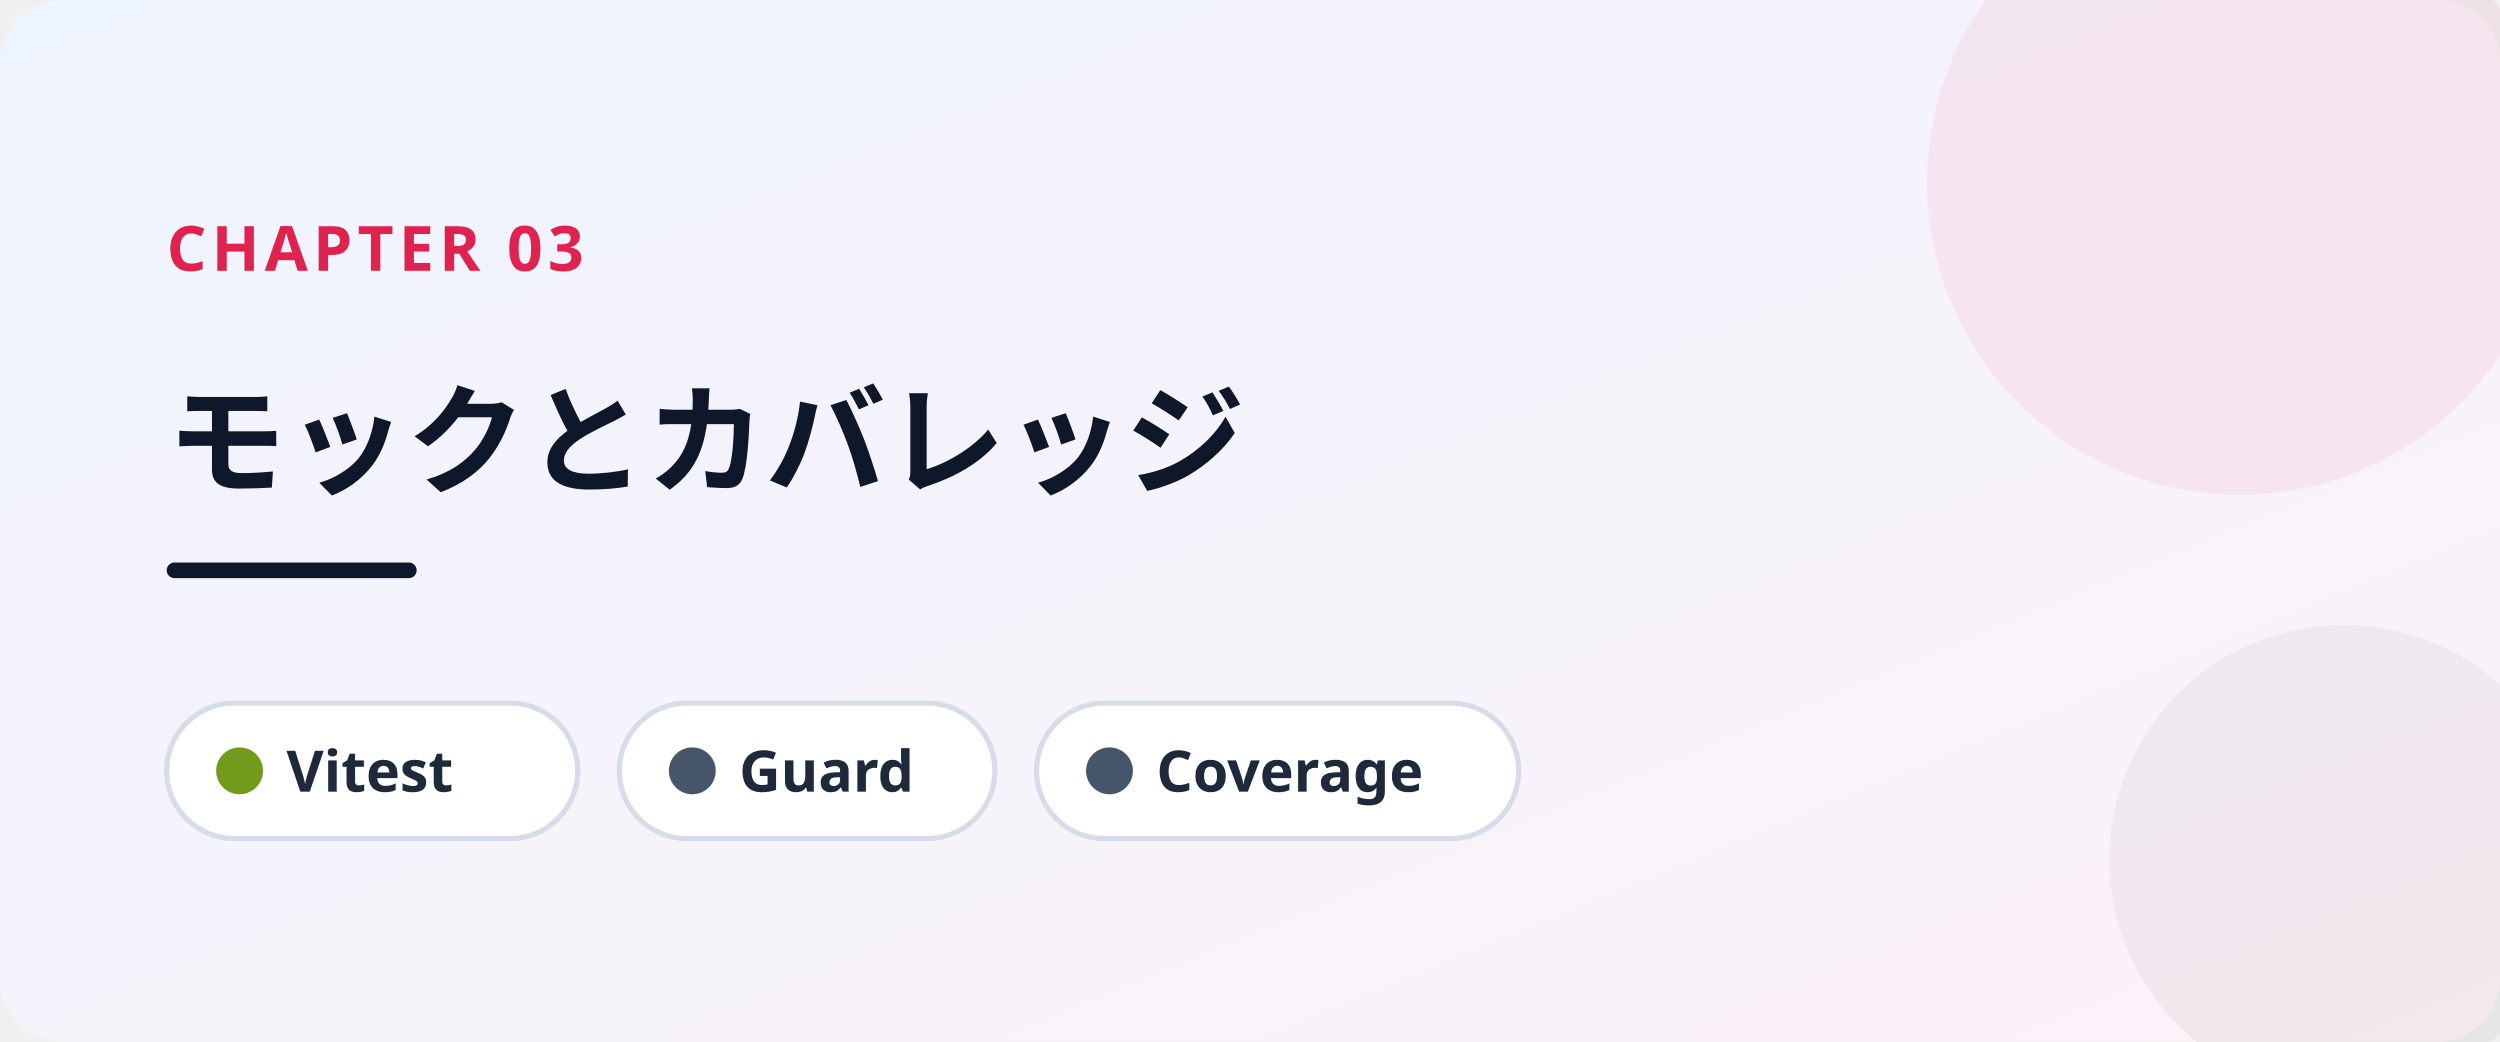
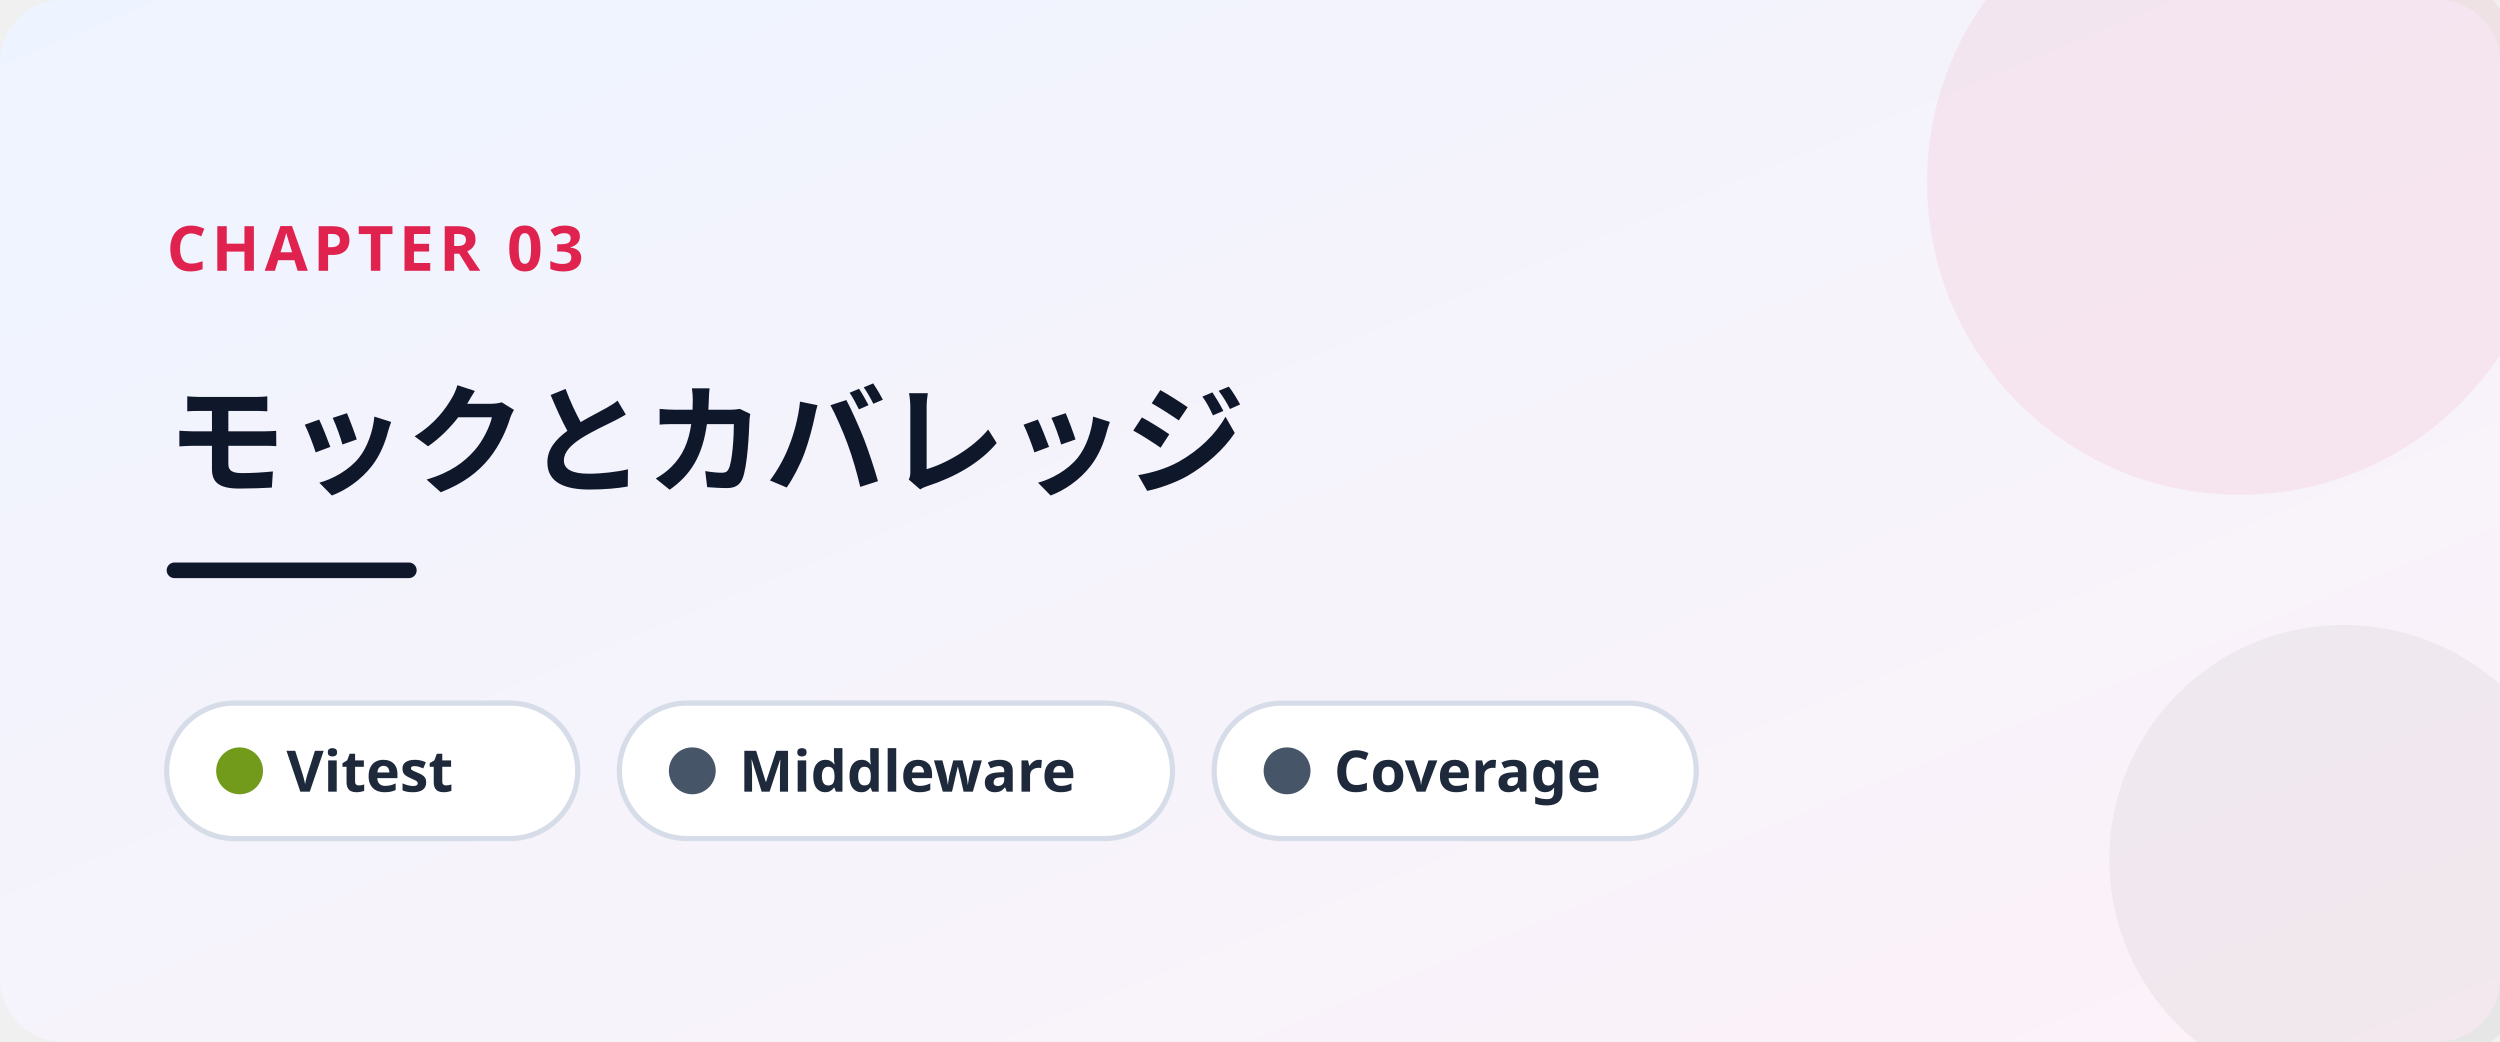
<svg xmlns="http://www.w3.org/2000/svg" viewBox="0 0 960 400" width="960" height="400" role="img" aria-label="03 章: モックとカバレッジ">
  <defs>
    <linearGradient id="bg" x1="0" y1="0" x2="1" y2="1">
      <stop offset="0" stop-color="#eef4ff" />
      <stop offset="1" stop-color="#fdf2f8" />
    </linearGradient>
  </defs>
  <rect width="960" height="400" rx="24" fill="url(#bg)" />
  <circle cx="860" cy="70" r="120" fill="#e0234e" opacity="0.07" />
  <circle cx="900" cy="330" r="90" fill="#111111" opacity="0.05" />
  <text x="64" y="104" font-size="24" font-weight="700" fill="#e0234e" font-family="'Hiragino Sans','Noto Sans JP','Yu Gothic UI',system-ui,sans-serif" letter-spacing="2">CHAPTER 03</text>
  <text x="64" y="186" font-size="46" font-weight="800" fill="#0f172a" font-family="'Hiragino Sans','Noto Sans JP','Yu Gothic UI',system-ui,sans-serif">モックとカバレッジ</text>
  <rect x="64" y="216" width="96" height="6" rx="3" fill="#0f172a" />
  <g transform="translate(64 270)">
    <rect width="157.84" height="52" rx="26" fill="#ffffff" stroke="#d6dde8" stroke-width="2" />
    <circle cx="28" cy="26" r="9" fill="#729B1B" />
    <text x="46" y="34" font-size="22" font-weight="600" fill="#1e293b" font-family="'Hiragino Sans','Noto Sans JP','Yu Gothic UI',system-ui,sans-serif">Vitest</text>
  </g>
  <g transform="translate(237.84 270)">
-     <rect width="144.2" height="52" rx="26" fill="#ffffff" stroke="#d6dde8" stroke-width="2" />
+     <rect width="212.4" height="52" rx="26" fill="#ffffff" stroke="#d6dde8" stroke-width="2" />
    <circle cx="28" cy="26" r="9" fill="#475569" />
-     <text x="46" y="34" font-size="22" font-weight="600" fill="#1e293b" font-family="'Hiragino Sans','Noto Sans JP','Yu Gothic UI',system-ui,sans-serif">Guard</text>
+     <text x="46" y="34" font-size="22" font-weight="600" fill="#1e293b" font-family="'Hiragino Sans','Noto Sans JP','Yu Gothic UI',system-ui,sans-serif">Middleware</text>
  </g>
-   <g transform="translate(398.04 270)">
+   <g transform="translate(466.24 270)">
    <rect width="185.12" height="52" rx="26" fill="#ffffff" stroke="#d6dde8" stroke-width="2" />
    <circle cx="28" cy="26" r="9" fill="#475569" />
    <text x="46" y="34" font-size="22" font-weight="600" fill="#1e293b" font-family="'Hiragino Sans','Noto Sans JP','Yu Gothic UI',system-ui,sans-serif">Coverage</text>
  </g>
</svg>
